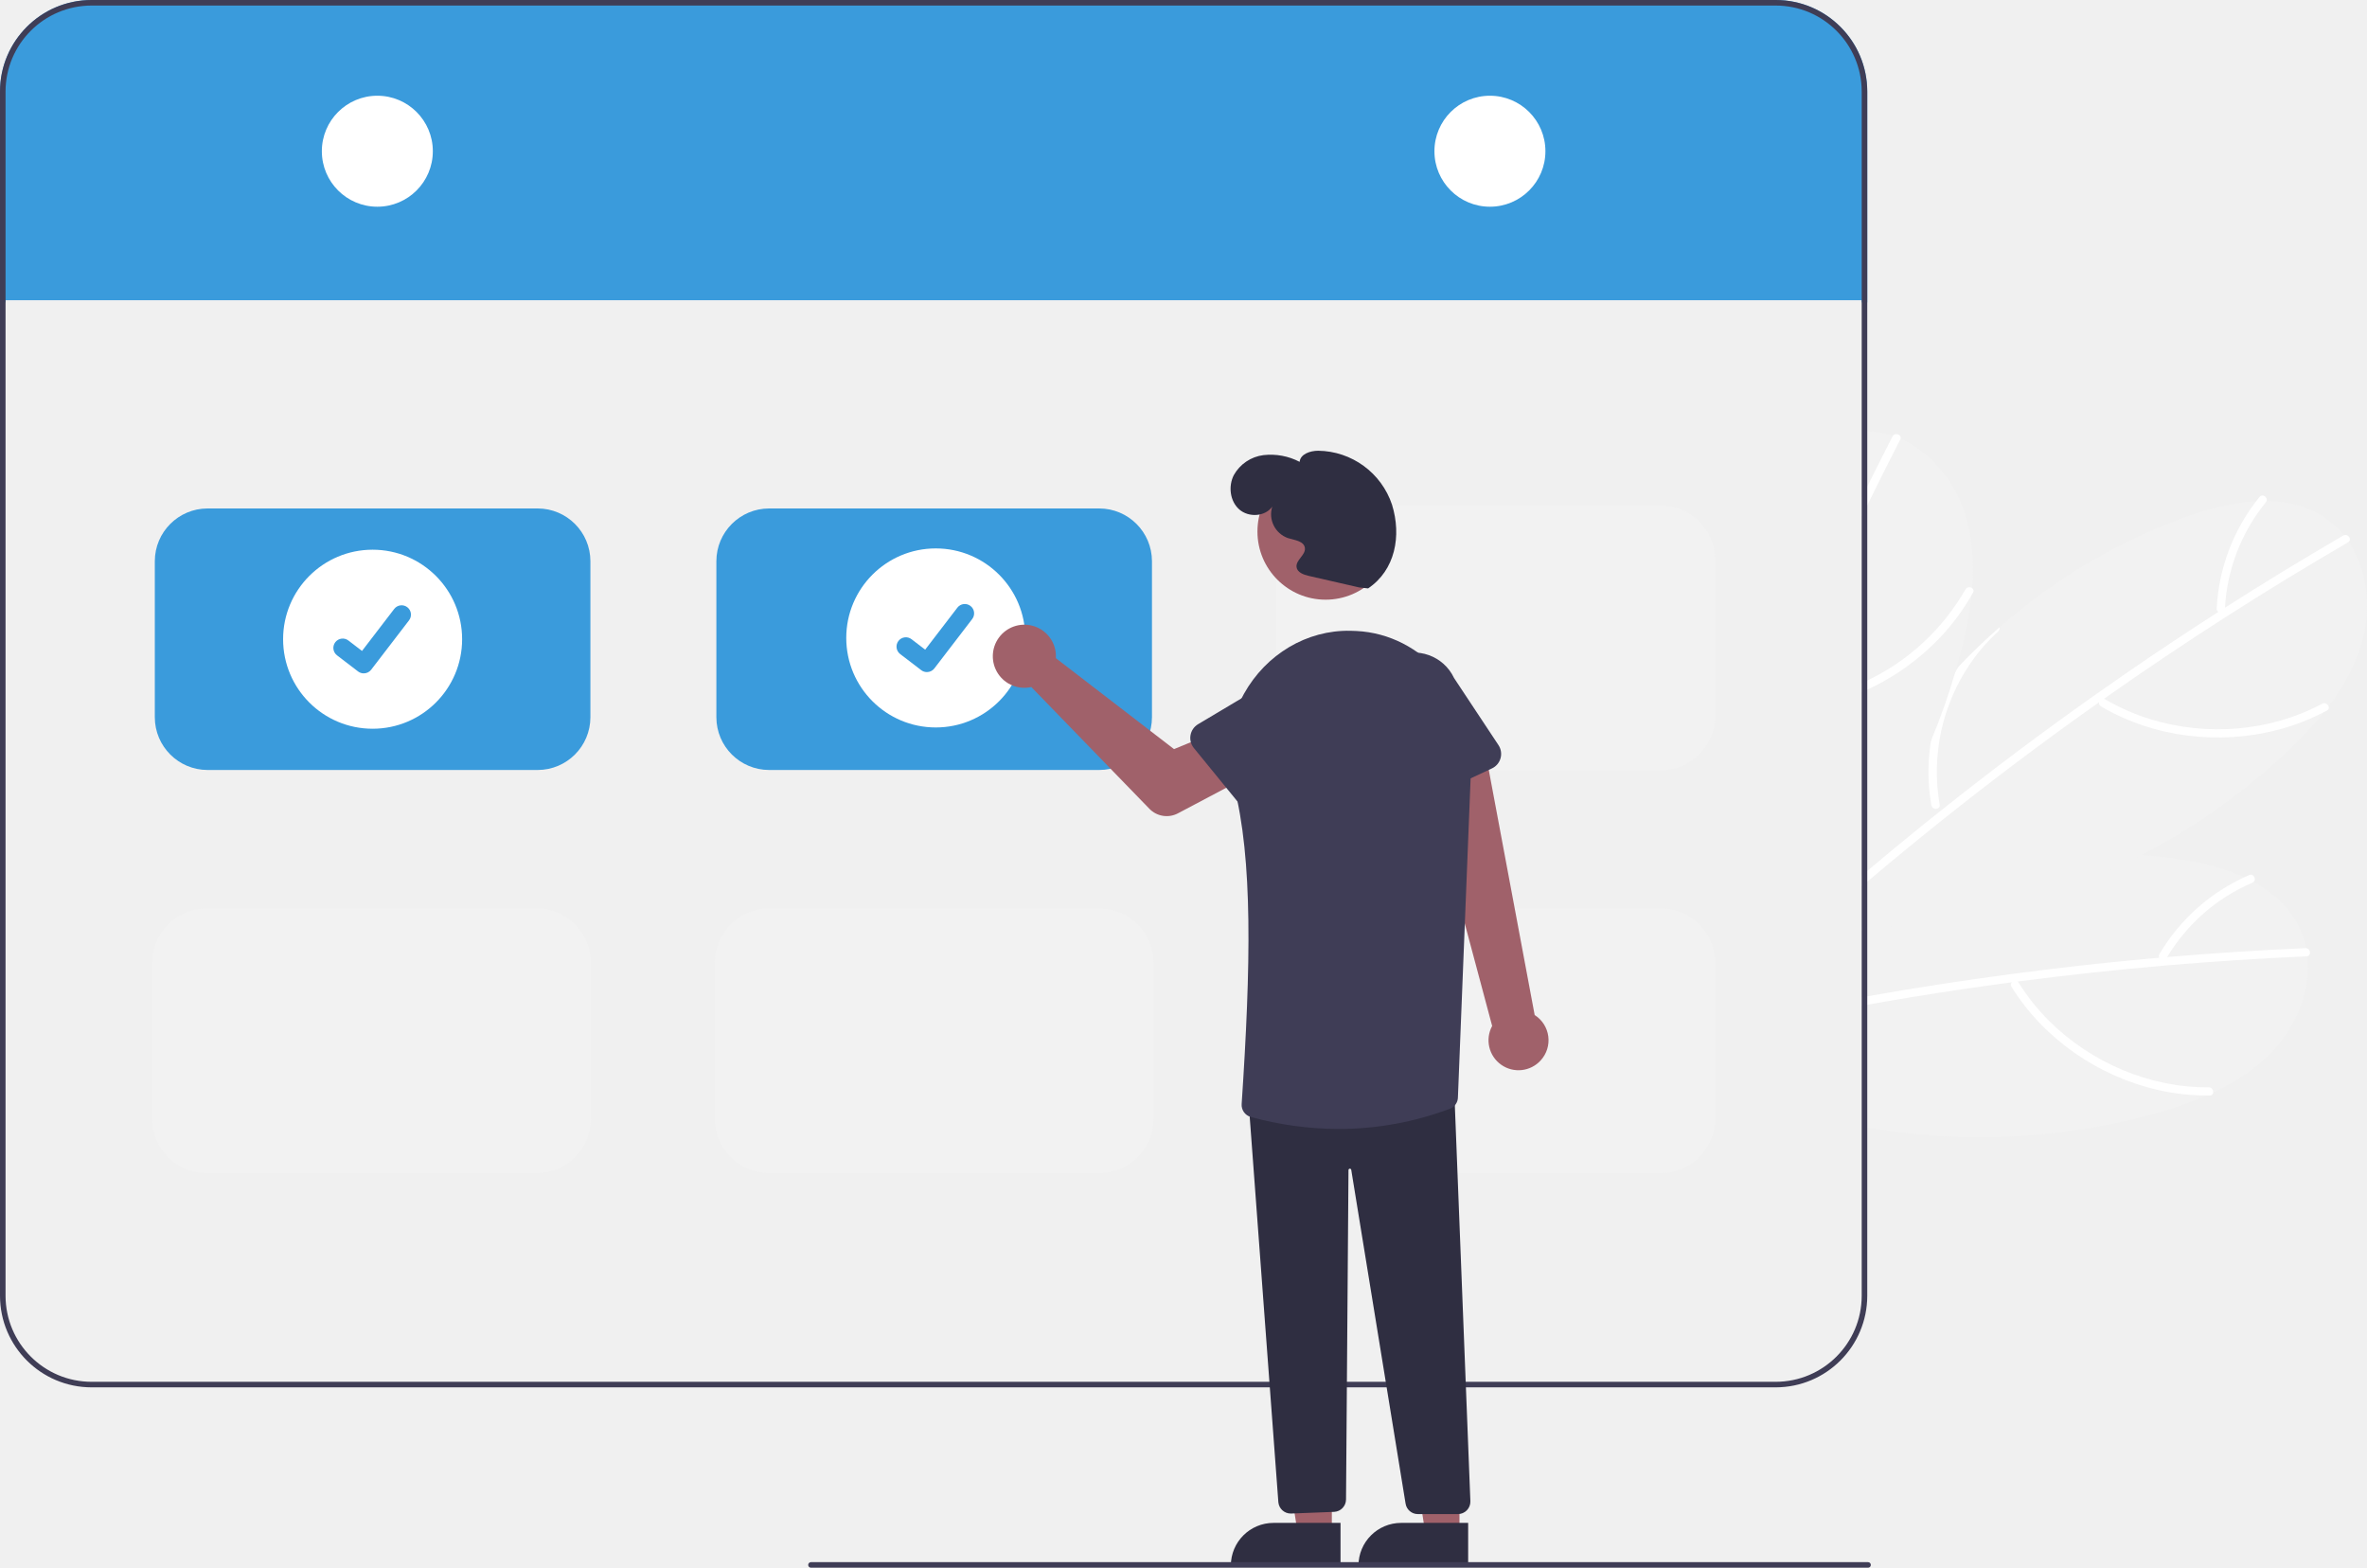
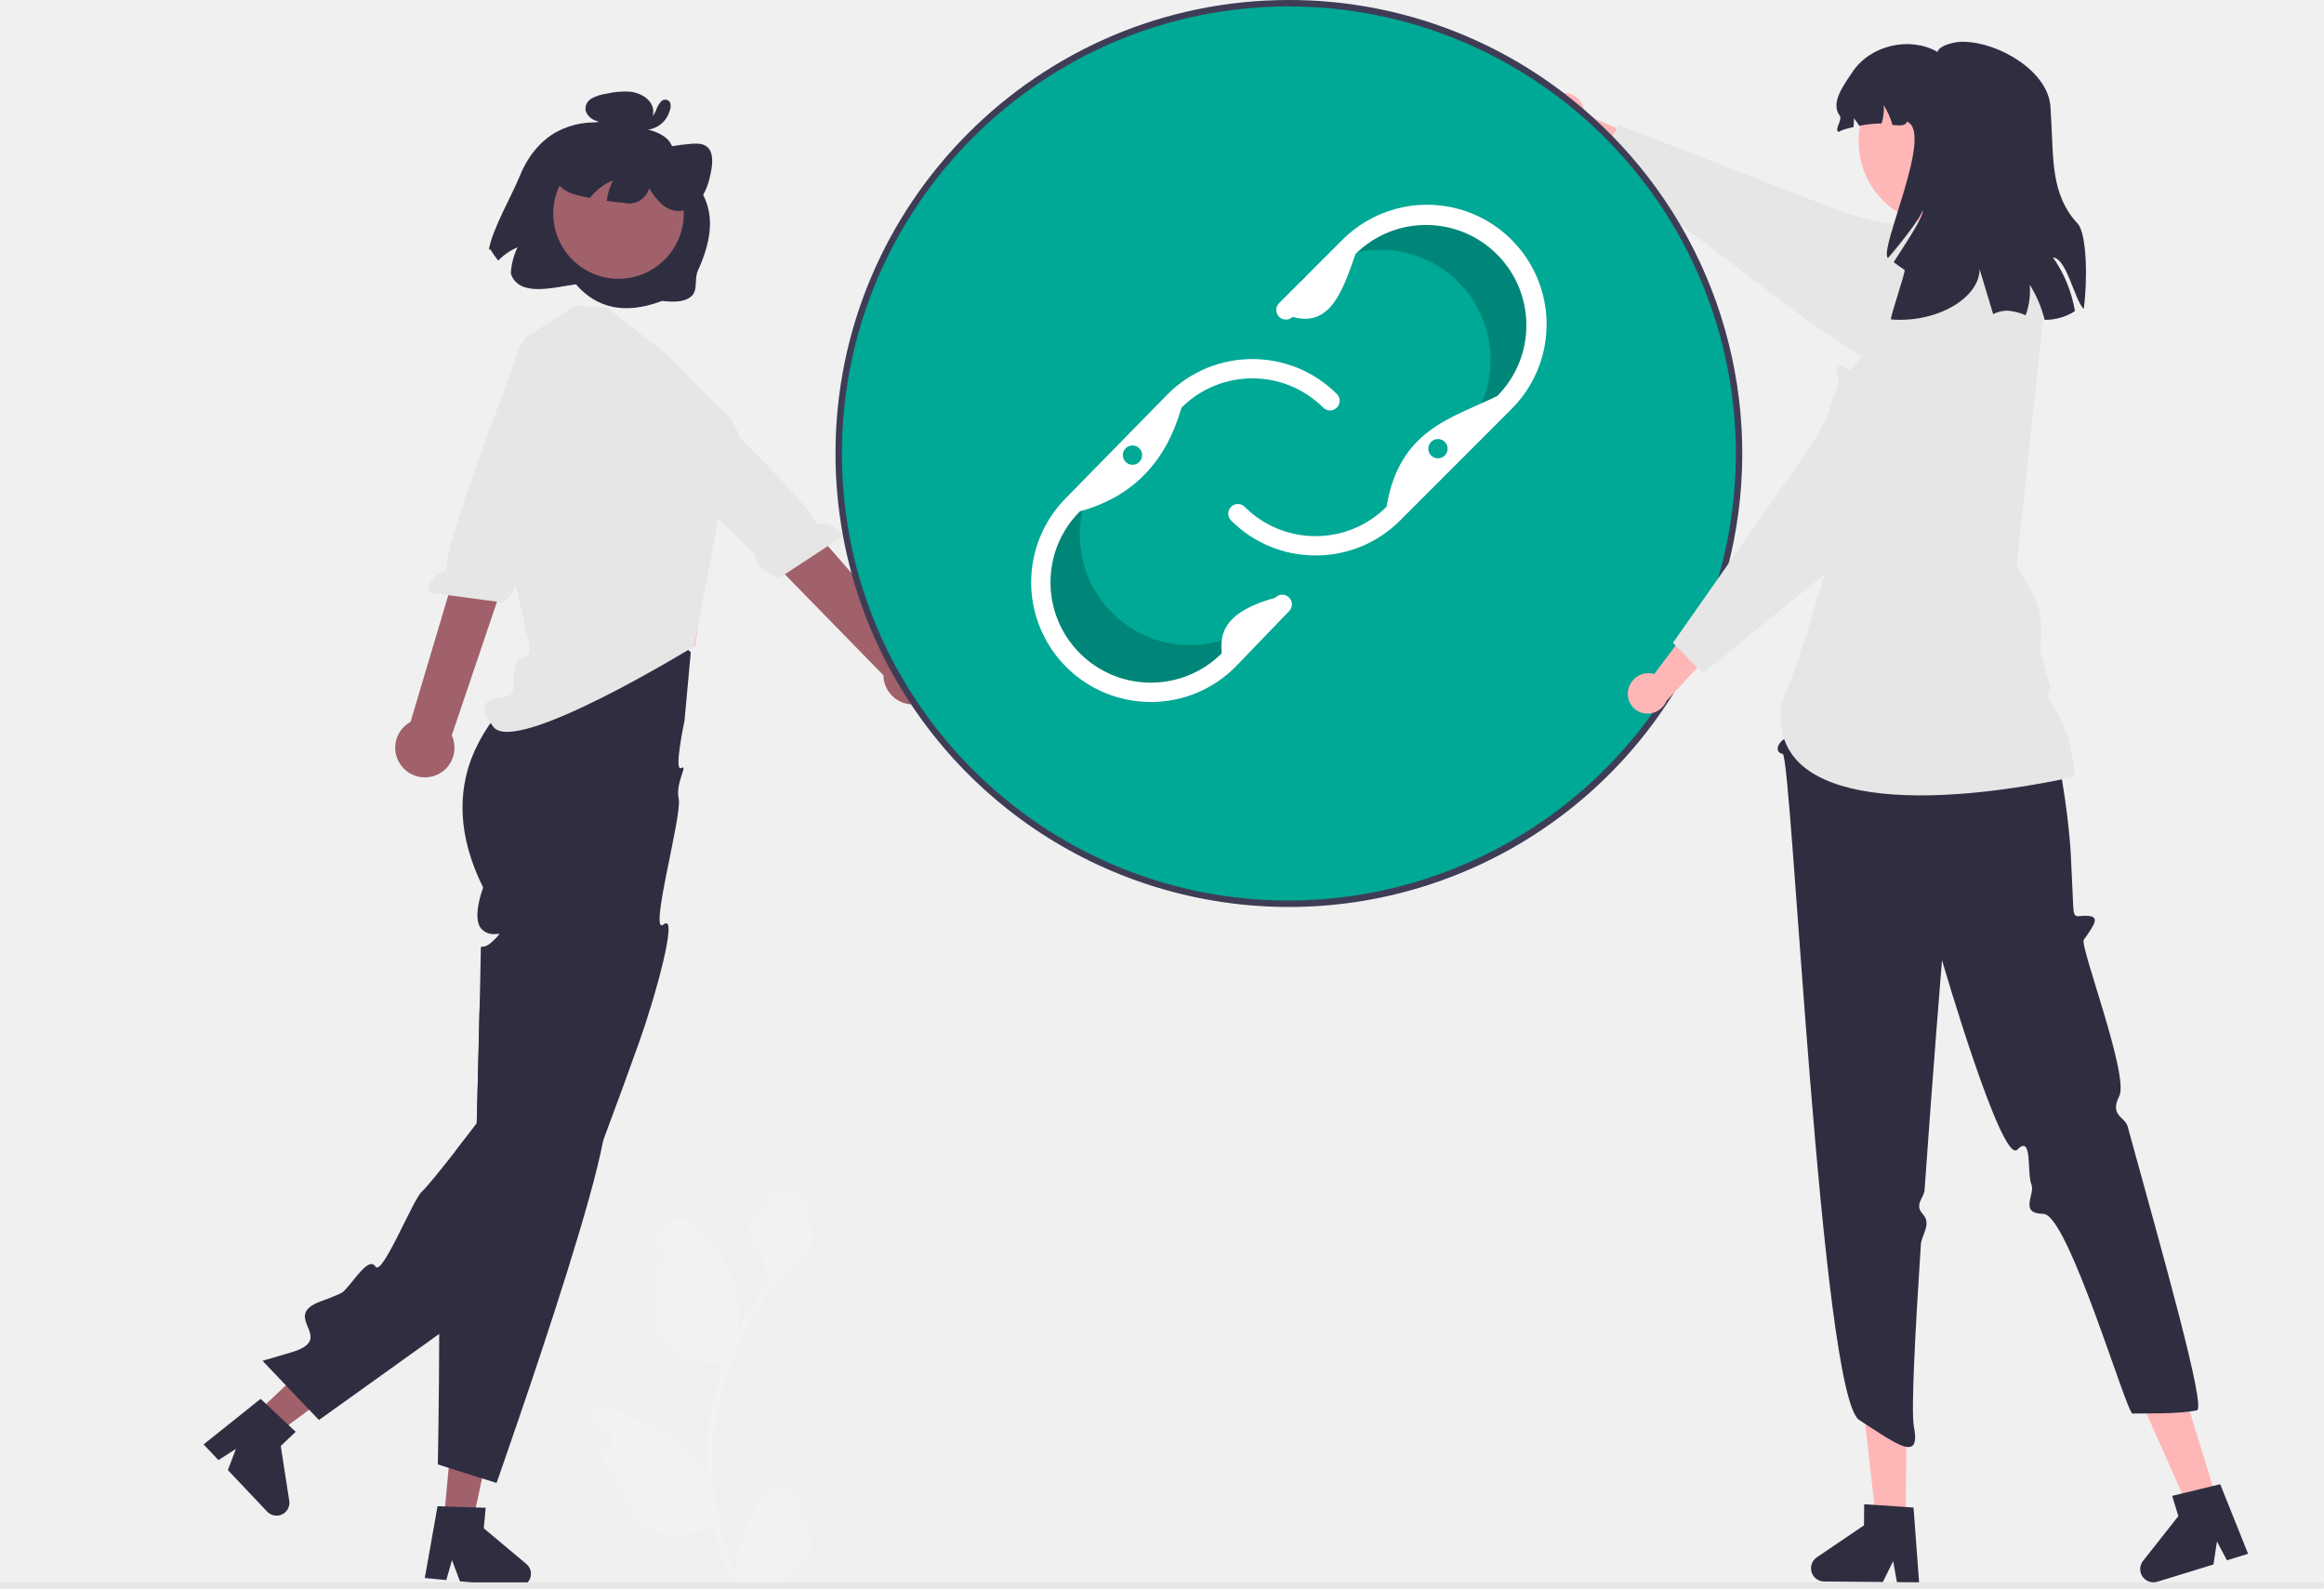
- <svg xmlns="http://www.w3.org/2000/svg" data-name="Layer 1" width="853.117" height="565" viewBox="0 0 853.117 565">
-   <path d="M993.211,545.61c-6.16,6.73-13.8,11.74-22.09,15.63h-.01c-.78.37-1.56.73-2.35,1.07h-.01l-.01.01-.01-.01h-.01a.01.01,0,0,1-.01.01H968.701l-.01-.01c-.01.01-.01.01-.02,0l-.01.01-.01-.01h-.01c-.01.01-.01.01-.02,0h-.01a139.774,139.774,0,0,1-17.06,6.1,236.651,236.651,0,0,1-105.11,5.49c-.67-.12-1.33-.24-2-.36V492.43c.66-.28,1.33-.56,2-.83q6.555-2.715,13.27-4.99,9.66-3.3,19.59-5.66a212.167,212.167,0,0,1,66.04-5.34q6.045.45,12.06,1.3c8.39,1.17,17.19,3.21,24.93,6.75h.01c1.13.53,2.24,1.08,3.34,1.67,6.88,3.73,12.68,8.86,16.22,15.89a30.573,30.573,0,0,1,2.72,7.99v.02c.2.96.34,1.93.45,2.89C1006.331,523.96,1001.421,536.63,993.211,545.61Z" transform="translate(-173.4413 -167.5)" fill="#f2f2f2" />
-   <path d="M1005.071,512.12a1.358,1.358,0,0,1-.3.04q-25.695,1.125-51.32,3.34h-.03c-.07.01-.13.01-.2.02Q926.911,517.8,900.711,521.23c-.74.1-1.47.2-2.2.29q-18.119,2.415-36.17,5.36-7.965,1.305-15.9,2.72c-.67.12-1.33.23-2,.36v-3.03c.67-.13,1.34-.24,2-.36q26.43-4.68,53.04-8.17,6.69-.9,13.4-1.7,19.38-2.34,38.82-4.04c.95-.08,1.89-.16,2.84-.24q24.885-2.115,49.84-3.21a.939.939,0,0,1,.24.02C1006.222,509.37,1006.561,511.77,1005.071,512.12Z" transform="translate(-173.4413 -167.5)" fill="#fff" />
-   <path d="M969.497,559.363c-21.34.157-42.364-8.892-57.458-23.869a77.826,77.826,0,0,1-11.184-14.07c-1.017-1.632-3.398.168-2.389,1.785,11.723,18.8,31.25,32.193,52.778,37.117a80.811,80.811,0,0,0,18.636,1.994c1.914-.014,1.517-2.972-.384-2.958Z" transform="translate(-173.4413 -167.5)" fill="#fff" />
-   <path d="M879.301,480.95a1.692,1.692,0,0,1-1.25,1.13,65.22,65.22,0,0,0-14.08,5.5,68.406,68.406,0,0,0-17.53,13.25c-.27.27-.53.54-.78.82-.42.44-.82.89-1.22,1.35v-4.36c.64-.68,1.31-1.35,2-1.99a71.912,71.912,0,0,1,13.27-10.04Q869.371,483.31,879.301,480.95Z" transform="translate(-173.4413 -167.5)" fill="#fff" />
-   <path d="M984.1,482.872a69.402,69.402,0,0,0-32.422,28.586,1.5,1.5,0,0,0,.793,1.954,1.528,1.528,0,0,0,1.954-.793A66.049,66.049,0,0,1,985.221,485.635c1.765-.754.648-3.519-1.121-2.763Z" transform="translate(-173.4413 -167.5)" fill="#fff" />
-   <path d="M1025.021,397.94c-2.32,8.82-6.77,16.81-12.3,24.1l-.01.01c-.51.68-1.04,1.37-1.59,2.03v.01a139.271,139.271,0,0,1-12.41,13.39,233.429,233.429,0,0,1-53.37,38.13c-30.67,16.02-64.95,25.49-98.9,26.03-.26.01-.52.01-.78.01-.41.01-.82.01-1.22.01V456.21c.65-1.24,1.32-2.48,2-3.71a219.524,219.524,0,0,1,32.03-43.82c.3-.33.61-.66.92-.98q7.02-7.41,14.72-14.11a210.819,210.819,0,0,1,67.29-39.85c7.97-2.86,16.71-5.15,25.21-5.6,1.25-.07,2.49-.1,3.74-.09,7.83.11,15.34,1.96,21.75,6.54a30.999,30.999,0,0,1,6.12,5.81c.62.77,1.19,1.56,1.74,2.37v.01C1026.581,372.68,1028.121,386.17,1025.021,397.94Z" transform="translate(-173.4413 -167.5)" fill="#f2f2f2" />
-   <path d="M1019.961,362.77v.01a1.461,1.461,0,0,1-.24.17q-22.2,12.915-43.84,26.77c-.02.01-.03.02-.05.03a1.739,1.739,0,0,1-.18.11q-22.245,14.25-43.86,29.46c-.6.42-1.21.85-1.82,1.28q-14.925,10.545-29.54,21.54-27.601,20.79-53.99,43.12c-.67.56-1.33,1.13-2,1.7v-3.89c.66-.57,1.33-1.14,2-1.7q10.11-8.535,20.4-16.83c2.05-1.65,4.11-3.3,6.17-4.93q27.45-21.855,56.13-42.08h.01q5.64-3.975,11.3-7.88,16.08-11.07,32.521-21.61c.79-.51,1.59-1.02,2.39-1.53q21.045-13.44,42.64-26a1.489,1.489,0,0,1,.22-.11C1019.722,359.8,1021.131,361.78,1019.961,362.77Z" transform="translate(-173.4413 -167.5)" fill="#fff" />
-   <path d="M1010.409,421.133c-18.825,10.052-41.646,11.805-61.97,5.553a77.827,77.827,0,0,1-16.44-7.265c-1.659-.972-2.931,1.727-1.286,2.691,19.114,11.203,42.628,13.993,63.98,8.353a80.812,80.812,0,0,0,17.43-6.891c1.688-.901-.037-3.336-1.713-2.441Z" transform="translate(-173.4413 -167.5)" fill="#fff" />
-   <path d="M869.562,457.722a68.553,68.553,0,0,1-.952-15.869,72.319,72.319,0,0,1,10.781-34.151q7.028-7.407,14.723-14.112a1.705,1.705,0,0,1-.586,1.585,65.451,65.451,0,0,0-9.912,11.408,69.122,69.122,0,0,0-11.082,50.892,1.212,1.212,0,0,1-.314,1.143A1.625,1.625,0,0,1,869.562,457.722Z" transform="translate(-173.4413 -167.5)" fill="#fff" />
-   <path d="M987.809,346.612a69.402,69.402,0,0,0-15.433,40.375,1.5,1.5,0,0,0,1.61,1.362,1.528,1.528,0,0,0,1.362-1.61,66.048,66.048,0,0,1,14.737-38.201c1.213-1.488-1.061-3.417-2.276-1.926Z" transform="translate(-173.4413 -167.5)" fill="#fff" />
-   <path d="M884.251,379.47v.01c-.07.86-.15,1.71-.24,2.56v.02a141.299,141.299,0,0,1-3.25,17.96c-.7,2.9-1.46,5.78-2.29,8.66-.1.37-.21.74-.32,1.1v.01a229.523,229.523,0,0,1-8.74,24.65,238.918,238.918,0,0,1-22.97,42.22c-.65.97-1.32,1.94-2,2.9V322.96c.67-.04,1.33-.04,2-.02q.48,0,.96.03a30.322,30.322,0,0,1,8.28,1.61c.94.31,1.85.66,2.75,1.05,10.91,4.78,19.48,15.32,23.2,26.91C884.421,361.22,884.981,370.35,884.251,379.47Z" transform="translate(-173.4413 -167.5)" fill="#f2f2f2" />
-   <path d="M858.432,325.63a1.076,1.076,0,0,1-.11.28q-6.075,11.805-11.88,23.73c-.67,1.37-1.34,2.75-2,4.12v-6.8q.99-2.04,2-4.08,4.485-9.09,9.12-18.1a1.304,1.304,0,0,1,.12-.2C856.601,323.26,858.881,324.16,858.432,325.63Z" transform="translate(-173.4413 -167.5)" fill="#fff" />
-   <path d="M884.571,381.08c-.18.32-.36.64-.56.96a79.816,79.816,0,0,1-10.42,14.24,85.916,85.916,0,0,1-27.15,19.77c-.66.32-1.33.62-2,.9V413.7c.67-.3,1.34-.61,2-.93a80.866,80.866,0,0,0,35.37-32.82,1.645,1.645,0,0,1,2.44-.47A1.153,1.153,0,0,1,884.571,381.08Z" transform="translate(-173.4413 -167.5)" fill="#fff" />
-   <path d="M846.441,200.5v76h-2v-.81h-669v.81h-2v-76a33.032,33.032,0,0,1,33-33h607A33.032,33.032,0,0,1,846.441,200.5Z" transform="translate(-173.4413 -167.5)" fill="#3a9bdc" />
-   <path d="M813.441,167.5h-607a33.032,33.032,0,0,0-33,33v434a33.032,33.032,0,0,0,33,33h607a33.032,33.032,0,0,0,33-33v-434A33.032,33.032,0,0,0,813.441,167.5Zm31,467a31.04,31.04,0,0,1-31,31h-607a31.04,31.04,0,0,1-31-31v-434a31.04,31.04,0,0,1,31-31h607a31.04,31.04,0,0,1,31,31Z" transform="translate(-173.4413 -167.5)" fill="#3f3d56" />
-   <circle cx="136" cy="54.5" r="20" fill="#fff" />
-   <circle cx="537" cy="54.5" r="20" fill="#fff" />
-   <path d="M367.226,445.002H248.25a19.033,19.033,0,0,1-19.011-19.011V369.758a19.033,19.033,0,0,1,19.011-19.011H367.226a19.033,19.033,0,0,1,19.011,19.011v56.233A19.033,19.033,0,0,1,367.226,445.002Z" transform="translate(-173.4413 -167.5)" fill="#3a9bdc" />
-   <path d="M569.624,445.002H450.648a19.033,19.033,0,0,1-19.011-19.011V369.758a19.033,19.033,0,0,1,19.011-19.011H569.624a19.033,19.033,0,0,1,19.011,19.011v56.233A19.033,19.033,0,0,1,569.624,445.002Z" transform="translate(-173.4413 -167.5)" fill="#3a9bdc" />
-   <path d="M569.624,590.293H450.648a19.61,19.61,0,0,1-19.588-19.588V514.473A19.61,19.61,0,0,1,450.648,494.885H569.624A19.61,19.61,0,0,1,589.212,514.473v56.233A19.61,19.61,0,0,1,569.624,590.293Z" transform="translate(-173.4413 -167.5)" fill="#f2f2f2" />
-   <path d="M366.836,590.293H247.86A19.61,19.61,0,0,1,228.272,570.706V514.473A19.61,19.61,0,0,1,247.86,494.885H366.836a19.61,19.61,0,0,1,19.588,19.588v56.233A19.61,19.61,0,0,1,366.836,590.293Z" transform="translate(-173.4413 -167.5)" fill="#f2f2f2" />
-   <path d="M772.023,590.293H653.047a19.61,19.61,0,0,1-19.588-19.588V514.473A19.61,19.61,0,0,1,653.047,494.885H772.023a19.61,19.61,0,0,1,19.588,19.588v56.233A19.61,19.61,0,0,1,772.023,590.293Z" transform="translate(-173.4413 -167.5)" fill="#f2f2f2" />
-   <path d="M772.023,445.115H653.047a19.61,19.61,0,0,1-19.588-19.588V369.294a19.61,19.61,0,0,1,19.588-19.588H772.023a19.61,19.61,0,0,1,19.588,19.588v56.233A19.61,19.61,0,0,1,772.023,445.115Z" transform="translate(-173.4413 -167.5)" fill="#f2f2f2" />
-   <circle cx="134.297" cy="230.374" r="32.262" fill="#fff" />
-   <path d="M304.54,410.181a3.346,3.346,0,0,1-2.013-.669l-.036-.027-7.582-5.805a3.368,3.368,0,1,1,4.097-5.348l4.911,3.766,11.605-15.135a3.368,3.368,0,0,1,4.723-.623l-.072.098.074-.097a3.372,3.372,0,0,1,.623,4.723l-13.65,17.802A3.37,3.37,0,0,1,304.54,410.181Z" transform="translate(-173.4413 -167.5)" fill="#3a9bdc" />
-   <circle cx="337.271" cy="229.911" r="32.262" fill="#fff" />
-   <path d="M507.515,409.718a3.346,3.346,0,0,1-2.013-.669l-.036-.027-7.582-5.805a3.368,3.368,0,1,1,4.097-5.348l4.911,3.766,11.605-15.135a3.368,3.368,0,0,1,4.723-.623l-.072.098.074-.097a3.372,3.372,0,0,1,.623,4.723l-13.65,17.802A3.37,3.37,0,0,1,507.515,409.718Z" transform="translate(-173.4413 -167.5)" fill="#3a9bdc" />
-   <path d="M728.754,549.65a10.743,10.743,0,0,0-2.183-16.327l-18.011-96.173-21.905,8.123,24.592,91.981a10.801,10.801,0,0,0,17.506,12.397Z" transform="translate(-173.4413 -167.5)" fill="#a0616a" />
-   <path d="M553.969,402.9a11.406,11.406,0,0,1,.022,1.796l42.59,32.78,12.078-4.96,9.867,17.249-20.528,10.858a8.67,8.67,0,0,1-10.277-1.627l-42.571-43.889a11.376,11.376,0,1,1,8.819-12.206Z" transform="translate(-173.4413 -167.5)" fill="#a0616a" />
-   <polygon points="480.028 552.849 467.769 552.849 461.936 515.561 480.031 515.562 480.028 552.849" fill="#a0616a" />
-   <path d="M656.596,732.233l-39.531-.001v-.5a15.386,15.386,0,0,1,15.386-15.386h.001l24.144.001Z" transform="translate(-173.4413 -167.5)" fill="#2f2e41" />
-   <polygon points="526.028 552.849 513.769 552.849 507.936 515.561 526.031 515.562 526.028 552.849" fill="#a0616a" />
-   <path d="M702.596,732.233l-39.531-.001v-.5a15.386,15.386,0,0,1,15.386-15.386h.001l24.144.001Z" transform="translate(-173.4413 -167.5)" fill="#2f2e41" />
-   <path d="M638.664,712.979a4.49,4.49,0,0,1-4.475-4.072L623.506,565.218l.505-.041,73.521-6.043.02.522L703.396,708.507a4.5,4.5,0,0,1-4.497,4.668H684.483a4.475,4.475,0,0,1-4.448-3.815L660.46,589.114a.5.5,0,0,0-.994.072L658.578,707.91a4.505,4.505,0,0,1-4.263,4.462l-15.409.601C638.825,712.977,638.744,712.979,638.664,712.979Z" transform="translate(-173.4413 -167.5)" fill="#2f2e41" />
-   <circle cx="477.772" cy="191.564" r="24.561" fill="#a0616a" />
-   <path d="M655.968,574.382a121.037,121.037,0,0,1-31.768-4.342,4.51,4.51,0,0,1-3.236-4.687c3.306-49.693,4.084-88.257-2.869-114.939-2.963-11.372-1.618-23.349,3.691-32.86,7.99-14.313,22.675-23.024,38.34-22.724h0q1.123.021,2.268.08c23.773,1.224,42.297,22.73,41.294,47.942l-4.782,120.168a4.44,4.44,0,0,1-2.815,4.044A114.245,114.245,0,0,1,655.968,574.382Z" transform="translate(-173.4413 -167.5)" fill="#3f3d56" />
-   <path d="M622.136,459.641l-18.398-22.544a5.761,5.761,0,0,1,1.514-8.592l24.921-14.85a16.001,16.001,0,0,1,20.16,24.853l-19.477,21.373a5.761,5.761,0,0,1-8.721-.239Z" transform="translate(-173.4413 -167.5)" fill="#3f3d56" />
-   <path d="M680.011,456.812a5.755,5.755,0,0,1-3.164-3.606l-8.282-27.705A16.001,16.001,0,0,1,697.509,411.849L713.525,436.037a5.761,5.761,0,0,1-2.361,8.399l-26.354,12.336A5.755,5.755,0,0,1,680.011,456.812Z" transform="translate(-173.4413 -167.5)" fill="#3f3d56" />
-   <path d="M663.35,379.217l-18.206-4.167c-1.878-.43-4.134-1.25-4.395-3.159-.35-2.565,3.341-4.352,3.001-6.919-.33-2.486-3.693-2.806-6.09-3.54a9.111,9.111,0,0,1-5.672-11.34c-2.594,3.656-8.522,3.969-11.887,1.007s-4.01-8.336-1.99-12.338a14.287,14.287,0,0,1,10.724-7.24,22.617,22.617,0,0,1,13.023,2.428c.267-2.833,3.804-3.982,6.65-4.007a28.431,28.431,0,0,1,26.643,19.446c3.492,11.252,1.156,23.586-8.614,30.17Z" transform="translate(-173.4413 -167.5)" fill="#2f2e41" />
-   <path d="M846.729,732.5h-381a1,1,0,1,1,0-2h381a1,1,0,1,1,0,2Z" transform="translate(-173.4413 -167.5)" fill="#3f3d56" />
+ <svg xmlns="http://www.w3.org/2000/svg" data-name="Layer 1" width="722.73" height="493.998" viewBox="0 0 722.73 493.998">
+   <path d="M489.746,676.2a2.807,2.807,0,0,1-2.035-4.866l.192-.765q-.038-.092-.076-.184a7.539,7.539,0,0,0-13.907.052c-2.275,5.478-5.17,10.966-5.883,16.758a22.304,22.304,0,0,0,.392,7.671,89.419,89.419,0,0,1-8.134-37.139,86.307,86.307,0,0,1,.535-9.628q.443-3.931,1.231-7.807a90.456,90.456,0,0,1,17.938-38.337,24.073,24.073,0,0,0,10.012-10.387,18.363,18.363,0,0,0,1.67-5.018c-.487.064-1.838-7.359-1.47-7.815-.679-1.031-1.895-1.543-2.637-2.549-3.689-5.002-8.773-4.129-11.426,2.669-5.669,2.861-5.724,7.606-2.245,12.169,2.213,2.903,2.517,6.832,4.459,9.94-.2.256-.408.503-.607.759a91.04,91.04,0,0,0-9.502,15.054,37.846,37.846,0,0,0-2.259-17.579c-2.163-5.217-6.216-9.611-9.786-14.122-4.288-5.418-13.08-3.053-13.836,3.814q-.011.1-.021.199.795.449,1.557.952a3.808,3.808,0,0,1-1.535,6.93l-.078.012a37.89,37.89,0,0,0,.999,5.665c-4.579,17.71,5.307,24.16,19.424,24.45.312.16.615.32.927.471a92.925,92.925,0,0,0-5.002,23.539,88.137,88.137,0,0,0,.064,14.231l-.024-.168a23.289,23.289,0,0,0-7.95-13.448c-6.118-5.026-14.762-6.877-21.363-10.916a4.371,4.371,0,0,0-6.694,4.252q.013.088.027.176a25.578,25.578,0,0,1,2.868,1.382q.795.449,1.557.952a3.808,3.808,0,0,1-1.535,6.93l-.078.012c-.056.008-.104.016-.16.024a37.923,37.923,0,0,0,6.975,10.923c2.863,15.46,15.162,16.927,28.318,12.425h.008a92.897,92.897,0,0,0,6.24,18.218h22.293c.08-.248.152-.503.224-.751a25.329,25.329,0,0,1-6.169-.367c1.654-2.03,3.308-4.075,4.962-6.105a1.383,1.383,0,0,0,.104-.12c.839-1.039,1.686-2.069,2.525-3.108l0-.001a37.101,37.101,0,0,0-1.087-9.451Z" transform="translate(-238.6348 -203.001)" fill="#f2f2f2" />
+   <polygon points="79.642 439.481 85.793 445.982 114.354 424.822 105.276 415.227 79.642 439.481" fill="#a0616a" />
+   <path d="M328.356,646.078l-6.964-6.542-1.71-1.602-17.728,14.173,4.612,4.874,5.428-3.481-2.494,6.583,12.227,12.923a4,4,0,0,0,6.861-3.356l-2.639-17.071,4.65-4.397Z" transform="translate(-238.6348 -203.001)" fill="#2f2e41" />
+   <path d="M453.459,405.781l-1.95,21.29s-3.404,16.04-1.047,14.74-1.869,4.551-.756,9.626-9.507,42.914-4.697,38.994-2.78,23.16-7.58,36.52c-1.47,4.13-2.98,8.31-4.5,12.46-.3.84-.6,1.67-.91,2.51-1.97,5.4-3.94,10.72-5.83,15.74-.27.7-.53,1.4-.79,2.09-.01.02-.01.04-.02.04-6.22,16.37-11.55,29.25-13.68,31.38-1.11,1.11-18.72,13.83-36.47,26.57-18.63,13.37-37.41,26.77-37.41,26.77l-17.54-18.4s.42-.12,1.21-.36c1.46-.42,4.16-1.21,7.7-2.26,14.76-4.35-3.99-11.12,9.41-15.96,3.78-1.36,6.3-2.42,6.87-2.98,3.33-3.25,7.8-11,9.91-7.75s11.68-20.9,14.44-23.29c1.48-1.29,6.31-7.32,10.45-12.62,3.56-4.56,6.62-8.59,6.62-8.59s.06-2.16.15-5.6c.13-5.09.32-13,.521-20.92-.01-.01-.01-.01,0-.01.07-2.98.14-5.96.21-8.79.05-2.19.1-4.3.15-6.25.13-5.84.22-10.26.22-11.36,0-3.61,0-.8,2.85-2.98a12.889,12.889,0,0,0,1.21-1.08,14.592,14.592,0,0,0,1.68-1.79c.21-.45-1.1.16-2.8-.18a5.085,5.085,0,0,1-2.46-1.26c-3.58-3.22.28-13.12.28-13.12-8.14-16.28-7.55-29.63-3.74-39.92a51.208,51.208,0,0,1,13.21-19.35,47.803,47.803,0,0,1,7.23-5.67l.25-1.35,2.75-14.89A33.18,33.18,0,0,1,413.149,395.711a31.584,31.584,0,0,1,15.26-1.52,45.548,45.548,0,0,1,14.61,4.73A54.067,54.067,0,0,1,453.459,405.781Z" transform="translate(-238.6348 -203.001)" fill="#2f2e41" />
+   <polygon points="138.02 472.651 146.931 473.48 154.44 438.736 141.287 437.513 138.02 472.651" fill="#a0616a" />
+   <path d="M402.319,689.271l-13.24-11.09.6-6.38-3.08-.1-9.54-.31h-.01l-2.34-.08-3.97,22.34,6.69.62,1.77-6.2,2.47,6.6,3.54.33,14.17,1.32c.12.01.25.02.37.02a3.973,3.973,0,0,0,2.98-1.34,3.916,3.916,0,0,0,1.01-2.3A3.995,3.995,0,0,0,402.319,689.271Z" transform="translate(-238.6348 -203.001)" fill="#2f2e41" />
+   <path d="M426.189,557.661c-3.39,18.45-17.74,61.71-26.42,87.03-3.95,11.57-6.71,19.4-6.71,19.4l-4.5-1.42h-.01l-7.61-2.4-2.77-.88h-.01l-3.36-1.07s.39-20.66.43-40.58c.03-8.35-.01-16.58-.17-23.1-.18-7.11-.49-12.2-1-13.21-2.11-4.14,1.42-4.58,5.15-5.62,3.74-1.05.82-2.63-.63-5.99-.979-2.24.95-5.23,2.32-6.93a16.711,16.711,0,0,1,1.21-1.37s-.66-.23-1.84-.63c3.56-4.56,6.62-8.59,6.62-8.59s.06-2.16.15-5.6c.13-5.09.32-13,.521-20.92-.01-.01-.01-.01,0-.01.07-2.98.14-5.96.21-8.79,5.72,4.39,11.28,8.69,16.32,12.67a.051.051,0,0,1,.02.04c12.11,9.57,21.2,17.25,22.48,19.69C427.169,550.481,426.969,553.421,426.189,557.661Z" transform="translate(-238.6348 -203.001)" fill="#2f2e41" />
+   <path d="M724.317,231.894a6.427,6.427,0,0,1,6.979,5.627,6.166,6.166,0,0,1,.022,1.019l20.622,8.806-.787,12.036L724.209,244.264a6.41,6.41,0,0,1-5.482-5.584,6.134,6.134,0,0,1,5.423-6.771Q724.233,231.901,724.317,231.894Z" transform="translate(-238.6348 -203.001)" fill="#ffb6b6" />
+   <path d="M864.619,306.191a18.901,18.901,0,0,0-2.79-6.53,16.907,16.907,0,0,0-1.21-1.62c-1.62-1.93-3.13-3.7-4.53-5.28-.85-.99-1.68-1.91-2.46-2.76-4.53-4.97-7.5-7.6-8.86-7.82-.66-.11-1.31-.19-1.94-.27-3.229-.4-5.57-.69-5.64-4.1a8.877,8.877,0,0,1,.1-1.46,17.848,17.848,0,0,1,.53-2.4,10.606,10.606,0,0,0,.31-1.36c.1-.59.06-1.03-.26-1.3-.4-.33-1.07-.28-2.33.22-.2.08-.43.17-.67.28-.08.03-.16.07-.25.11-.16.07-.34.15-.52.24-1.51.72-3.84.81-6.5.54-7.85-.8-18.47-4.76-18.6-4.81L742.119,241.881l-.62,1-1.47,2.38-.51.82-.58.94-2.53,4.08-1.28,2.06,21.6,16.29,2.35,1.77,2.021,1.53,41.24,31.11,15.38,10.15,3.43,2.26,14.62,9.64a18.858,18.858,0,0,0,26.4-5.76A18.905,18.905,0,0,0,864.619,306.191Z" transform="translate(-238.6348 -203.001)" fill="#e6e6e6" />
+   <path d="M960.365,696.999H239.635a1,1,0,0,1,0-2H960.365a1,1,0,0,1,0,2Z" transform="translate(-238.6348 -203.001)" fill="#e6e6e6" />
+   <polygon points="164.915 166.791 166.789 184.173 165.687 206.965 216.172 200.968 220.915 166.791 214.871 166.851 164.915 166.791" fill="#ffb6b6" />
+   <path d="M446.493,313.65l-19-15h0l-9.974-.58-14.799,9.481L399.096,326.038l-8.57,20.818L403.096,403.038s1.179,4.032-1.911,4.516-2.719,6.427-2.719,6.427.629,5.15-2.371,5.604-11.0.454-4,9.454S454.462,403.999,454.462,403.999l8.041-42.194s15.595-20.946-1.2-32.942Z" transform="translate(-238.6348 -203.001)" fill="#e6e6e6" />
+   <path d="M363.549,441.209a9.157,9.157,0,0,1,2.763-13.767l23.899-80.205,14.944,7.524-26.027,76.875a9.207,9.207,0,0,1-15.58,9.573Z" transform="translate(-238.6348 -203.001)" fill="#a0616a" />
+   <path d="M406.152,306.809s-4.272-2.27-7.194,7.554c-2.339,7.865-21.321,54.713-21.563,66.103a7.194,7.194,0,0,0-5.696,6.733l23.469,3.145c4.101-3.459,5.177-8.131,3.59-9.517l5.096-13.917,21.258-44.279-15.843-14.235Z" transform="translate(-238.6348 -203.001)" fill="#e6e6e6" />
+   <path d="M531.553,414.846a9.157,9.157,0,0,0-8.445-11.218L468.284,341.014l-11.63,13.877,56.711,58.061a9.207,9.207,0,0,0,18.187,1.894Z" transform="translate(-238.6348 -203.001)" fill="#a0616a" />
+   <path d="M435.019,312.086s2.87-3.894,9.753,3.7c5.51,6.08,42.884,40.113,48.028,50.278a7.194,7.194,0,0,1,8.048,3.608L481.047,382.656c-5.193-1.345-8.184-5.092-7.353-7.029l-10.613-10.345-38.316-30.732,8.129-19.687Z" transform="translate(-238.6348 -203.001)" fill="#e6e6e6" />
+   <circle cx="400.827" cy="140.998" r="140" fill="#00a896" />
+   <path d="M632.84,393.549a34.199,34.199,0,0,1-48.364,0l0-0a34.205,34.205,0,0,1-4.622-42.617l-7.524,7.676a34.199,34.199,0,0,0,0,48.364l0,0a34.199,34.199,0,0,0,48.364,0l16.673-17.313.254-1.076Z" transform="translate(-238.6348 -203.001)" opacity="0.2" />
+   <path d="M648.722,286.592a34.199,34.199,0,0,1,47.517,9.014l0,0a34.205,34.205,0,0,1-3.402,42.731l8.823-6.139a34.199,34.199,0,0,0,9.014-47.517l0-0a34.199,34.199,0,0,0-47.517-9.014L643.549,289.568l-.45,1.01Z" transform="translate(-238.6348 -203.001)" opacity="0.2" />
+   <path d="M596.512,421.268a37.199,37.199,0,0,1-26.304-63.502l31.568-32.208a37.198,37.198,0,0,1,52.628-.021,3,3,0,0,1-4.242,4.242,31.199,31.199,0,0,0-44.122 0c-4.637,16.346-14.655,27.562-31.568,32.208a31.199,31.199,0,1,0,44.101,44.144c-.684-6.706,1.276-13.01,16.634-17.272a3,3,0,1,1,4.321,4.162L622.855,410.332A36.985,36.985,0,0,1,596.512,421.268Z" transform="translate(-238.6348 -203.001)" fill="#fff" />
+   <path d="M647.763,375.705a36.956,36.956,0,0,1-26.304-10.896,3,3,0,0,1,4.243-4.242,31.198,31.198,0,0,0,44.121 0c3.998-24.084,20.298-27.483,34.467-34.466A31.199,31.199,0,0,0,660.169,281.979c-3.941,11.371-7.811,22.876-19.55,19.55a3,3,0,0,1-4.242-4.242l19.55-19.55A37.199,37.199,0,1,1,708.533,330.343l-34.466,34.466A36.955,36.955,0,0,1,647.763,375.705Z" transform="translate(-238.6348 -203.001)" fill="#fff" />
+   <path d="M761.099,272.751a142.542,142.542,0,0,0-21.07-27.49c-1.81-1.84-3.68-3.64-5.59-5.39-1.06-.97-2.13-1.92-3.22-2.85-2.07-1.78-4.2-3.5-6.37-5.16A140.286,140.286,0,0,0,639.459,203.001c-77.74,0-141,63.25-141,141a140.732,140.732,0,0,0,2.33,25.56.765.765,0,0,0,.021.14c.71,3.87,1.59,7.69,2.61,11.44a140.99,140.99,0,0,0,255.75,37.31q2.925-4.71,5.5-9.66A140.803,140.803,0,0,0,761.099,272.751ZM639.459,483.001a138.952,138.952,0,0,1-139-139c0-76.65,62.36-139,139-139a138.954,138.954,0,0,1,99.48,42.02,133.065,133.065,0,0,1,9.54,10.86,134.828,134.828,0,0,1,8.25,11.57,138.927,138.927,0,0,1,16.2,113.41c-1.23,4.24-2.67,8.39-4.29,12.46-1.63,4.08-3.44,8.08-5.44,11.96A139.472,139.472,0,0,1,639.459,483.001Z" transform="translate(-238.6348 -203.001)" fill="#3f3d56" />
+   <polygon points="592.636 472.969 583.445 472.891 579.376 436.612 592.942 436.727 592.636 472.969" fill="#ffb6b6" />
+   <path d="M833.709,671.731l-2.4-.16-9.79-.67-3.15-.21-.06,6.57-14.68,9.96a4.11,4.11,0,0,0,2.28,7.51l18.27.15,3.2-6.48,1.17,6.52,6.9.06Z" transform="translate(-238.6348 -203.001)" fill="#2f2e41" />
+   <polygon points="689.407 466.253 680.622 468.954 665.792 435.596 678.759 431.61 689.407 466.253" fill="#ffb6b6" />
+   <path d="M929.088,664.481l-2.34.57-9.529,2.31-3.07.75,1.93,6.29-10.99,13.92a4.116,4.116,0,0,0,3.23,6.66,4.155,4.155,0,0,0,1.2-.18l17.47-5.37,1.09-7.15,3.09,5.86,6.591-2.03Z" transform="translate(-238.6348 -203.001)" fill="#2f2e41" />
+   <path d="M812.783,370.917l-17.54,50.974-.579,4.079c-4.42,4.196,1.132,5.579-.949,6.685s-3.482,4.209-.676,4.763,11.85,199.373,23.781,207.093,19.191,13.304,17,2c-.883-4.554.366-28.972,2.172-56.508.205-3.121,3.438-6.424.633-9.458s.346-5.031.522-7.549c2.516-35.957,5.422-71.456,5.422-71.456s18.594,63.857,23.423,58.914,2.917,7.228,4.393,10.864c1.233,3.039-4.028,9.009,3.704,9.101s25.89,62.162,27.732,62.092c3.649-.139,13.908.254,20-1,3.008-.619-10.345-47.613-21.496-88.193-.889-3.236-5.729-3.311-2.616-9.559s-12.374-46.674-11.045-48.544c3.527-4.963,4.871-7.12,1.392-7.445s-4.507,1.583-4.694-3.231-.788-16.685-.788-16.685-2.52-46.949-20.166-72.888l-1.505-15.412Z" transform="translate(-238.6348 -203.001)" fill="#2f2e41" />
+   <path d="M856.604,273.595l-23.261,3.312L831.939,293.75l-11.478,17.955s-25.514,17.955-7.72,46.318c-6.771,24.433-13.504,47.865-19.922,63.487-5,31,39.793,33.971,91,23,0,0-.706-13.255-5.353-19.628s-2.117-7.764-2.117-7.764l-3.247-11.905c1.837-17.208-4.367-18.753-7.283-26.704l8.853-82.494Z" transform="translate(-238.6348 -203.001)" fill="#e6e6e6" />
+   <path d="M744.94,417.787a6.427,6.427,0,0,1,7.13-5.435,6.165,6.165,0,0,1,.995.221l13.474-17.924,11.5,3.637-21.112,22.558a6.41,6.41,0,0,1-6.731,3.991,6.134,6.134,0,0,1-5.281-6.882Q744.926,417.87,744.94,417.787Z" transform="translate(-238.6348 -203.001)" fill="#ffb6b6" />
+   <path d="M864.619,306.191c-.33-.41-.69-.81-1.07-1.2A18.832,18.832,0,0,0,842.719,300.751c-.34.14-.68.3-1.01.46-11.95,5.87-18.4,9.78-19.18,11.61-.27.62-.5,1.23-.73,1.82-.22.58-.43,1.13-.65,1.63-.92,2.14-1.98,3.47-4.68,2.87a10.804,10.804,0,0,1-2.57-.99c-.37-.18-.71-.37-1.03-.55-1.16-.64-2-1.1-2.57-.68-.55.41-.57,1.45-.07,3.86a8.049,8.049,0,0,1-.08,3.03,34.443,34.443,0,0,1-3.08,8.35,110.226,110.226,0,0,1-6.98,11.98l-23.79,33.92-1.61,2.29-1.76,2.51-14.04,20.02.83.85,3.48,3.55.77.79.7.72,1.81,1.85,1.7,1.73,37.93-30.9,4.23-3.45,7.58-6.18L833.449,359.191l29.39-27.2a18.705,18.705,0,0,0,6.05-13.35c0-.17.01-.33.01-.5A18.69,18.69,0,0,0,864.619,306.191Z" transform="translate(-238.6348 -203.001)" fill="#e6e6e6" />
+   <circle cx="604.004" cy="43.989" r="25.992" fill="#ffb6b6" />
+   <path d="M877.084,283.031a41.039,41.039,0,0,1,6.831,16.705,17.254,17.254,0,0,1-9.421,2.719c-.113-.437-.227-.874-.356-1.311a37.508,37.508,0,0,0-4.273-9.599,22.595,22.595,0,0,1-1.279,9.486,16.647,16.647,0,0,0-5.584-1.441,10.146,10.146,0,0,0-4.532,1.068c-1.635-5.423-3.14-10.408-4.209-13.986-.032,8.968-13.176,16.786-27.518,15.653-.518-.324,4.678-15.07,4.176-15.41-1.149-.761-2.266-1.586-3.383-2.396,4.694-7.252,9.793-15.022,8.919-16.187.065,1.441-5.083,8.369-10.683,14.908-3.108-2.282,14.552-39.415,5.827-42.426-.146,1.311-2.072,1.311-4.419,1.036a23.95,23.95,0,0,0-2.736-6.135,14.41,14.41,0,0,1-.68,5.682,33.09,33.09,0,0,0-6.896.728,22.095,22.095,0,0,0-1.732-2.363,14.071,14.071,0,0,1-.081,2.736c-2.315.502-4.225,1.085-4.5,1.554-1.813-.664,1.279-3.658.146-5.212-2.881-3.885,1.392-9.55,4.095-13.565,5.552-8.223,17.741-11.072,26.369-6.135.389-1.344,2.38-2.234,4.937-2.833a13.394,13.394,0,0,1,3.302-.308c11.007.194,26.288,9.275,26.887,20.266.049,1.101.13,2.299.21,3.577.777,12.302-.178,23.649,8.223,32.649,3.043,3.254,3.075,18.664,1.91,26.595C883.608,295.9,881.455,283.501,877.084,283.031Z" transform="translate(-238.6348 -203.001)" fill="#2f2e41" />
+   <circle cx="352.184" cy="141.51" r="3" fill="#00a896" />
+   <circle cx="447.184" cy="139.51" r="3" fill="#00a896" />
+   <path d="M400.249,257.798c-2.283,5.686-8.724,16.868-9.597,22.968l.393-.386a27.539,27.539,0,0,0,2.545,3.639,17.689,17.689,0,0,1,6.007-4.13,21.174,21.174,0,0,0-2.109,8.125c2.431,7.619,13.668,4.226,20.252,3.394,6.575,7.521,15.322,9.483,26.777,5.159,3.204.33,6.79.53,9.035-1.363s.908-5.399,2.116-8.05c8.603-18.887.664-25.701-6.082-34.265-1.485-1.885-1.478-4.697-3.285-6.495-2.506-2.492-6.348-3.259-9.89-3.873a5.368,5.368,0,0,0,4.715-2.333,4.842,4.842,0,0,0-.064-5.054c-1.267-2.1-3.899-3.322-6.439-3.627a24.45,24.45,0,0,0-7.452.641,13.334,13.334,0,0,0-4.512,1.442,3.693,3.693,0,0,0-1.923,3.743,4.784,4.784,0,0,0,2.829,3.049,12.522,12.522,0,0,0,3.198.875,25.088,25.088,0,0,0-14.715,2.576C406.371,246.86,402.54,252.115,400.249,257.798Z" transform="translate(-238.6348 -203.001)" fill="#2f2e41" />
+   <circle cx="192.353" cy="66.382" r="20.293" fill="#a0616a" />
+   <path d="M411.462,258.503c1.177,3.556,4.539,4.702,7.647,5.417.98.228,1.966.441,2.961.631.367-.459.758-.909,1.165-1.334a17.689,17.689,0,0,1,6.007-4.13,20.846,20.846,0,0,0-1.93,6.371q2.818.409,5.667.668a6.408,6.408,0,0,0,7.525-4.617c1.729,2.828,3.774,5.491,6.57,6.614a7.952,7.952,0,0,0,9.045-2.706,19.148,19.148,0,0,0,3.278-7.437c.794-3.149,1.234-6.777-.324-8.774-1.248-1.617-3.401-1.646-5.388-1.503a64.121,64.121,0,0,0-12.947,2.347l-.358.804c.726-4.361-.849-8.556-3.762-10.049-1.965-.998-4.329-.83-6.626-.628a30.197,30.197,0,0,0-8.653,1.673,16.621,16.621,0,0,0-7.842,6.263C411.46,251.21,410.447,255.432,411.462,258.503Z" transform="translate(-238.6348 -203.001)" fill="#2f2e41" />
+   <path d="M440.391,239.536c-.2-.059.319.017.139.022a1.652,1.652,0,0,0,.266-.037c.015-.003.217-.067.083-.02a1.629,1.629,0,0,0,.774-.505,6.749,6.749,0,0,0,1.106-1.969,7.07,7.07,0,0,1,1.521-2.536,1.74,1.74,0,0,1,2.776.424,4.052,4.052,0,0,1-.248,2.81,8.724,8.724,0,0,1-1.282,2.486A7.978,7.978,0,0,1,441.859,242.9a8.346,8.346,0,0,1-5.245.15,1.268,1.268,0,0,1-.051-2.319l2.867-1.174a1.256,1.256,0,1,1,1.011,2.298l-2.867,1.174-.051-2.319a4.994,4.994,0,0,0,1.097.188,4.204,4.204,0,0,0,1.189-.05,5.212,5.212,0,0,0,1.1-.268,7.174,7.174,0,0,0,.67-.284q.119-.058.236-.12c-.006.003.328-.191.182-.1a7.081,7.081,0,0,0,1.039-.809,2.859,2.859,0,0,0,.312-.347,6.646,6.646,0,0,0,.454-.629,6.522,6.522,0,0,0,.666-1.476,6.611,6.611,0,0,0,.184-.663,2.719,2.719,0,0,1,.067-.365c.106-.286-.02.167.102.291l.528.389a.69.69,0,0,0,.591-.095q.094-.132-.041.044a4.097,4.097,0,0,0-.287.433,11.851,11.851,0,0,0-.513,1.088,11.936,11.936,0,0,1-1.19,2.247,4.042,4.042,0,0,1-4.428,1.693,1.266,1.266,0,0,1-.715-1.625A1.281,1.281,0,0,1,440.391,239.536Z" transform="translate(-238.6348 -203.001)" fill="#2f2e41" />
</svg>
